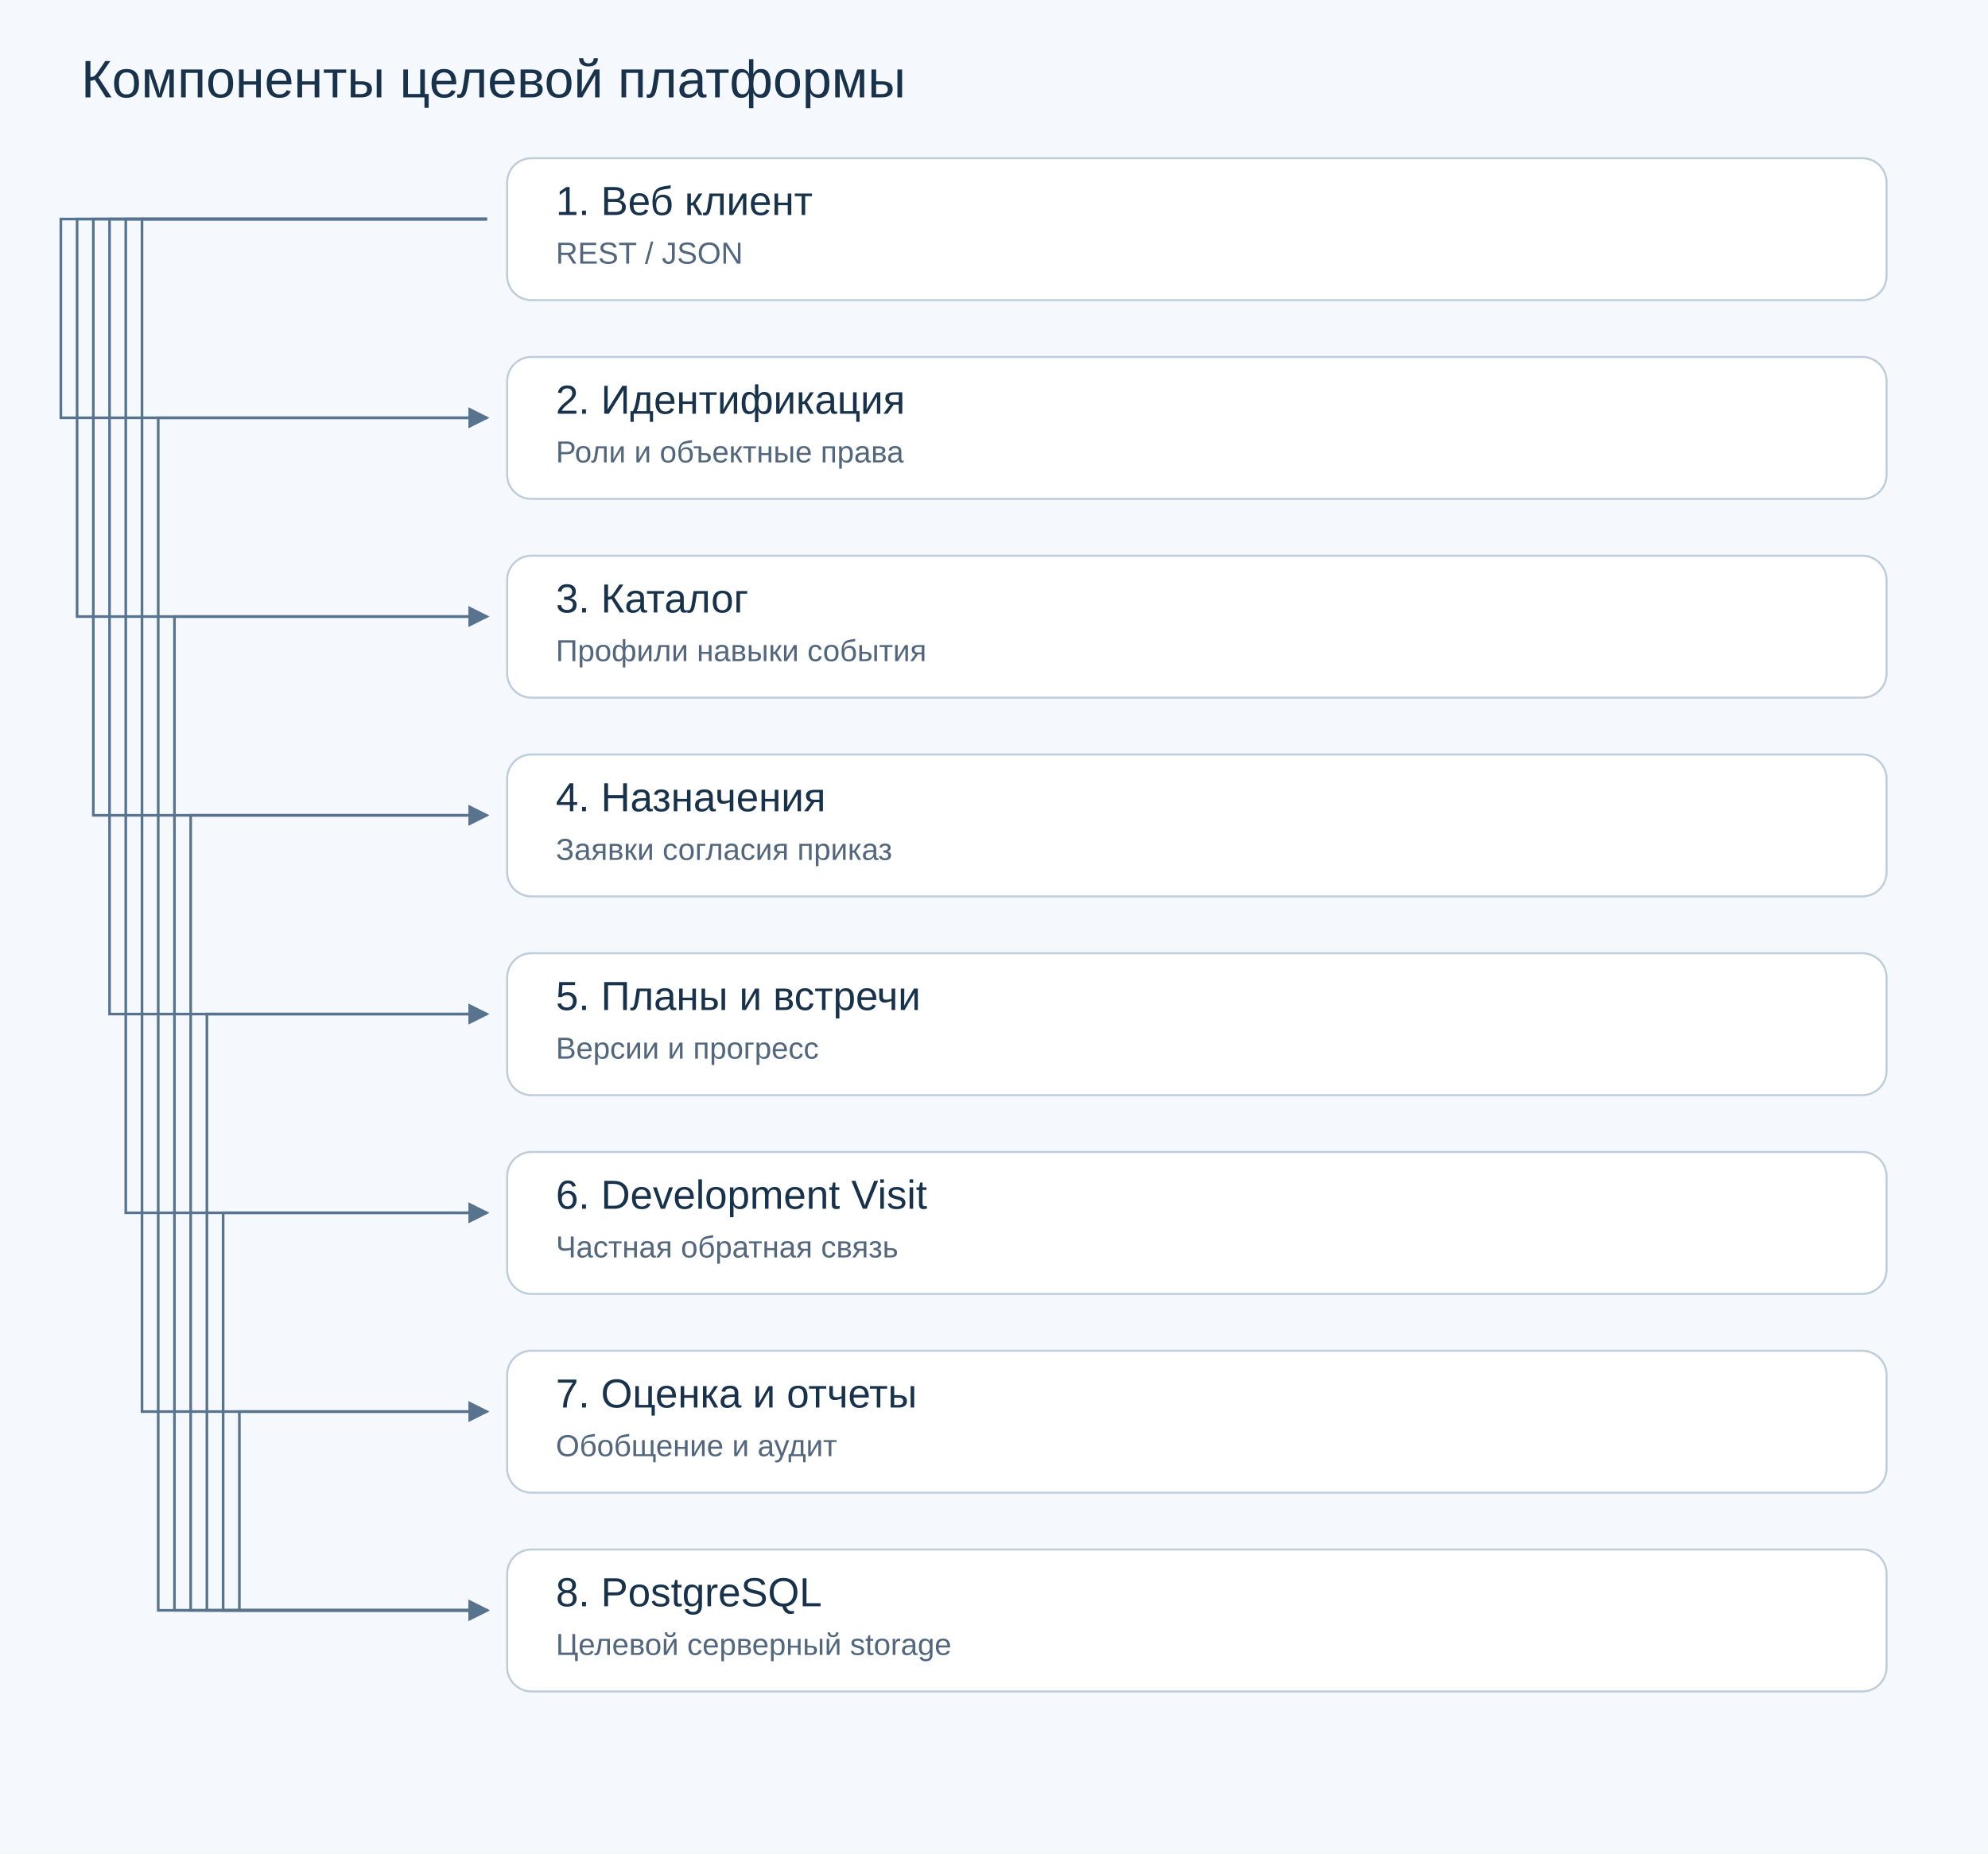
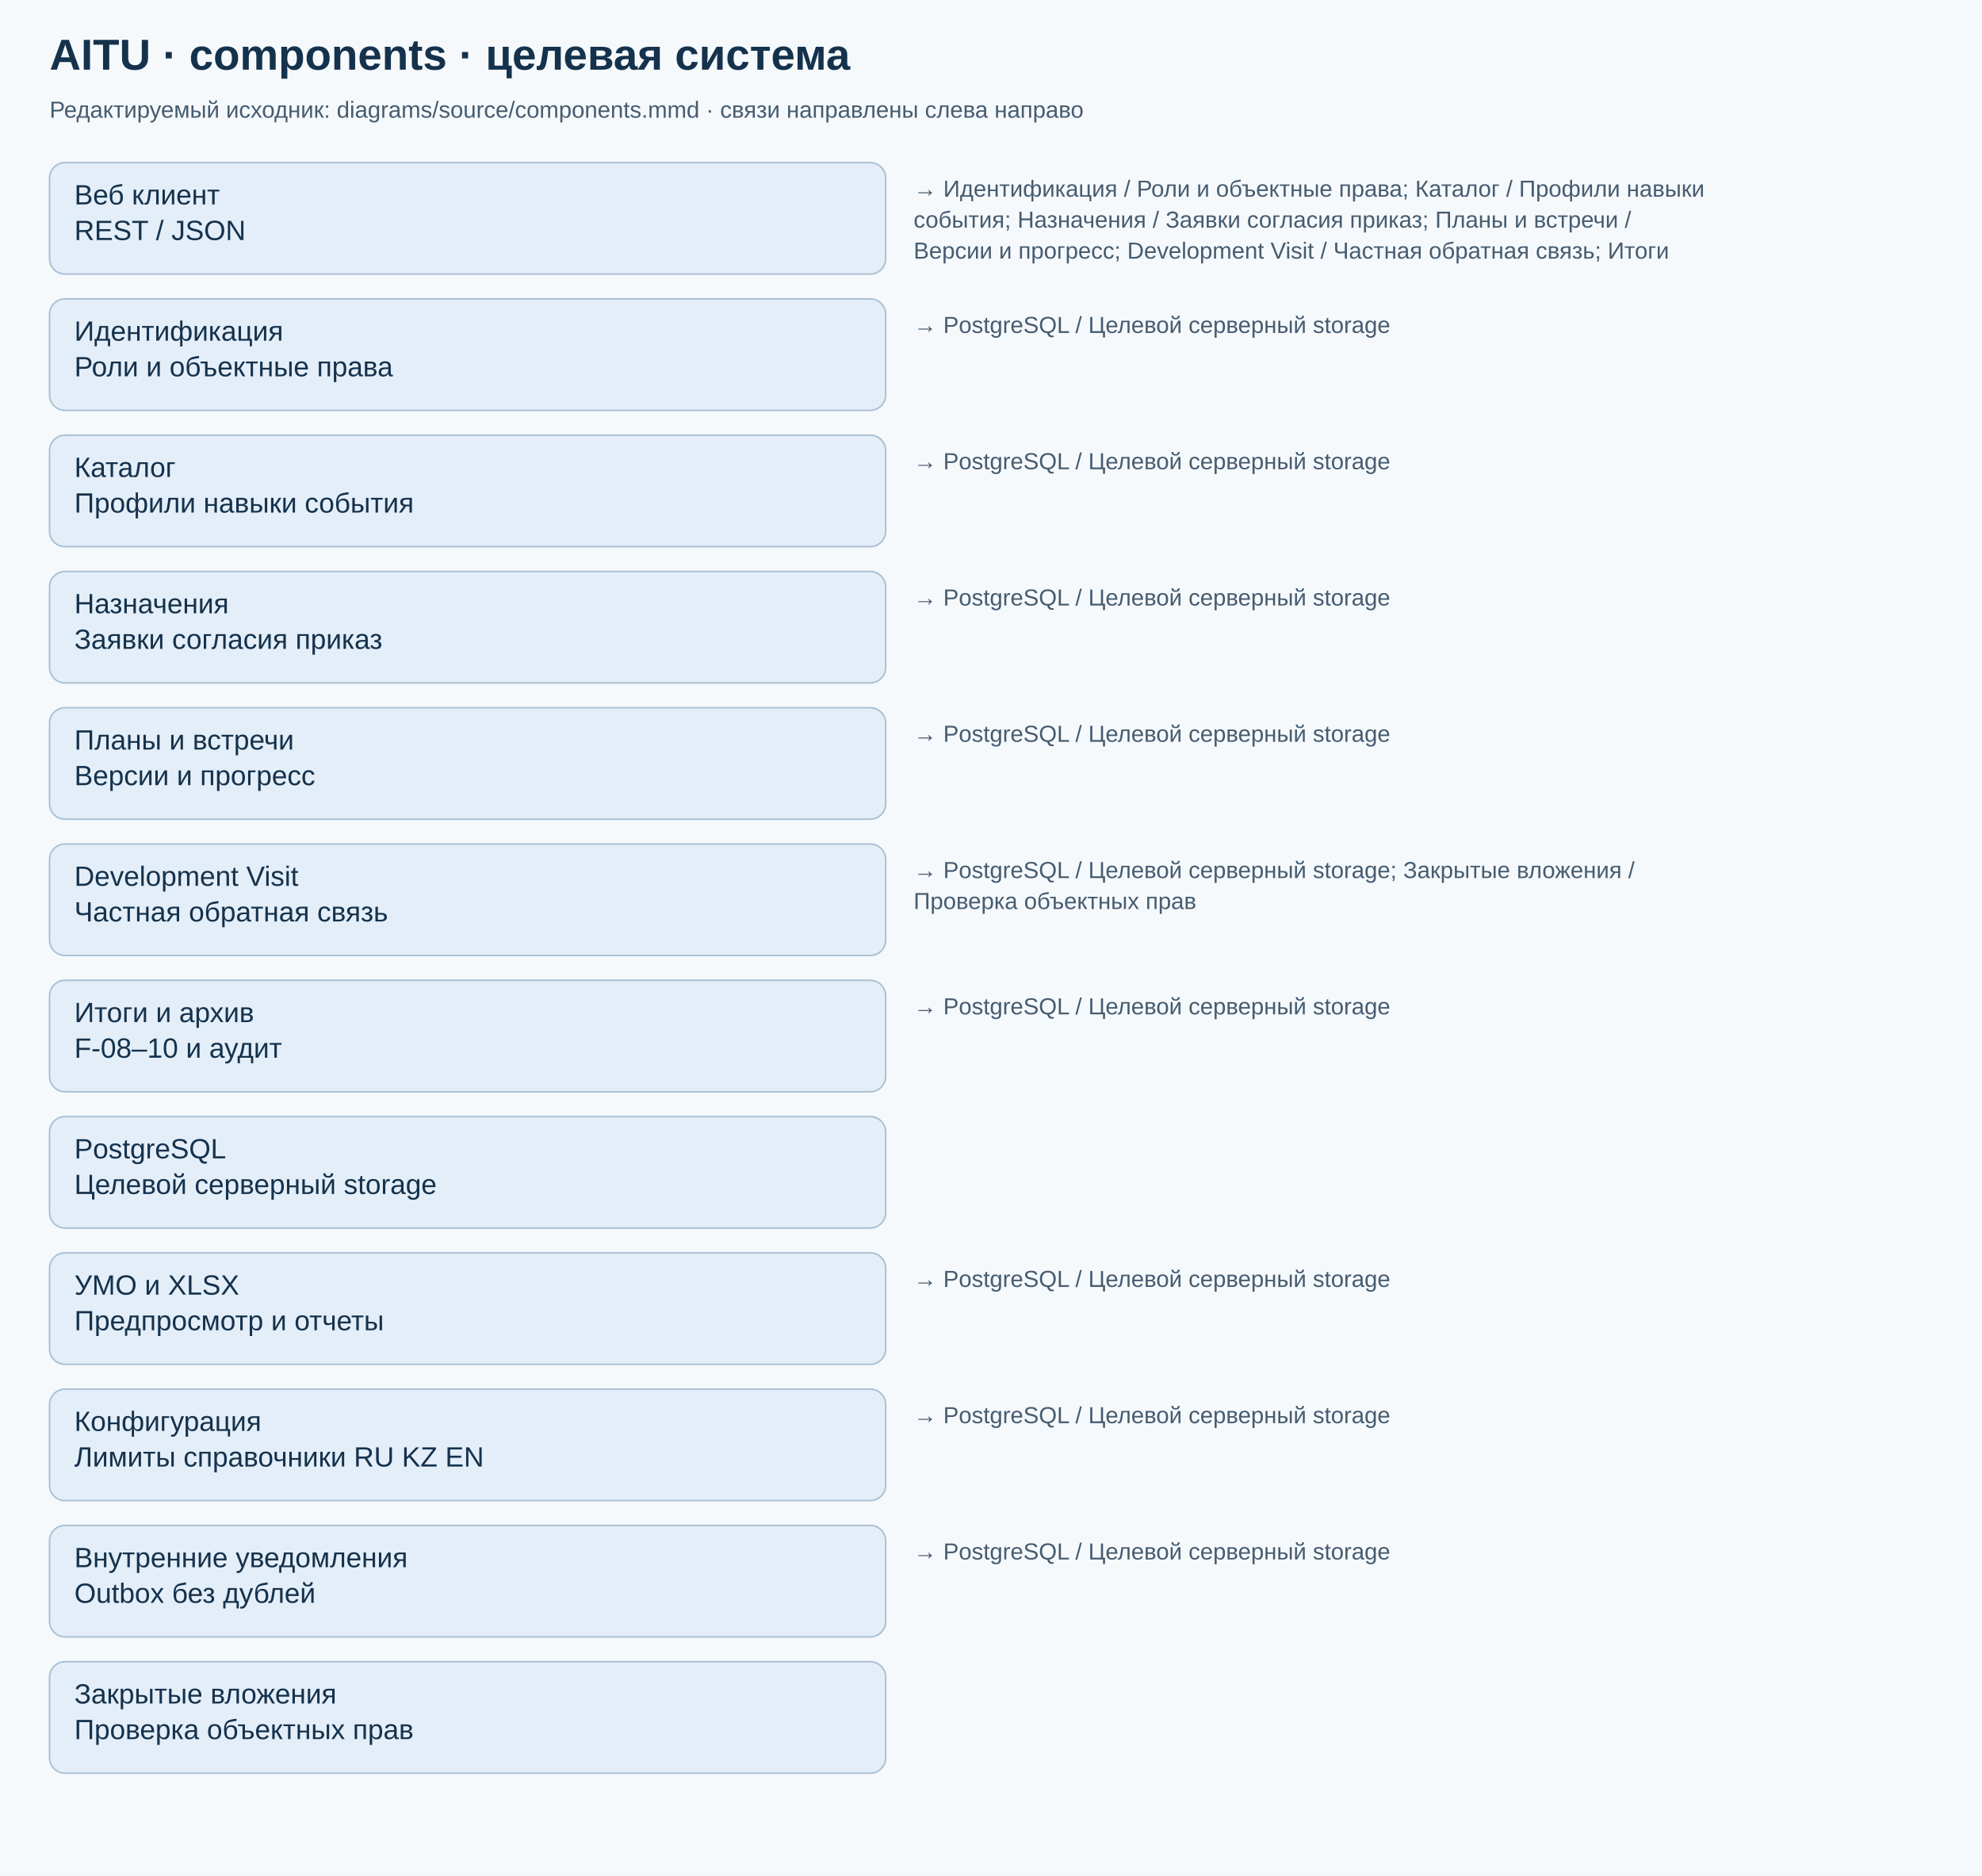
- <svg xmlns="http://www.w3.org/2000/svg" width="980" height="914" viewBox="0 0 980 914">
-   <defs>
-     <marker id="arrow" markerWidth="8" markerHeight="8" refX="7" refY="4" orient="auto">
-       <path d="M0 0L8 4L0 8" fill="#58738d" />
-     </marker>
-   </defs>
-   <rect width="100%" height="100%" fill="#f5f8fc" />
-   <g font-family="Arial, sans-serif">
-     <text x="40" y="48" font-size="26" fill="#18324c">Компоненты целевой платформы</text>
-     <path d="M240 108H30V206H240" fill="none" stroke="#58738d" stroke-width="1.3" marker-end="url(#arrow)" />
-     <path d="M240 108H38V304H240" fill="none" stroke="#58738d" stroke-width="1.3" marker-end="url(#arrow)" />
-     <path d="M240 108H46V402H240" fill="none" stroke="#58738d" stroke-width="1.3" marker-end="url(#arrow)" />
-     <path d="M240 108H54V500H240" fill="none" stroke="#58738d" stroke-width="1.3" marker-end="url(#arrow)" />
-     <path d="M240 108H62V598H240" fill="none" stroke="#58738d" stroke-width="1.3" marker-end="url(#arrow)" />
-     <path d="M240 108H70V696H240" fill="none" stroke="#58738d" stroke-width="1.3" marker-end="url(#arrow)" />
-     <path d="M240 206H78V794H240" fill="none" stroke="#58738d" stroke-width="1.3" marker-end="url(#arrow)" />
-     <path d="M240 304H86V794H240" fill="none" stroke="#58738d" stroke-width="1.3" marker-end="url(#arrow)" />
-     <path d="M240 402H94V794H240" fill="none" stroke="#58738d" stroke-width="1.3" marker-end="url(#arrow)" />
-     <path d="M240 500H102V794H240" fill="none" stroke="#58738d" stroke-width="1.3" marker-end="url(#arrow)" />
-     <path d="M240 598H110V794H240" fill="none" stroke="#58738d" stroke-width="1.3" marker-end="url(#arrow)" />
-     <path d="M240 696H118V794H240" fill="none" stroke="#58738d" stroke-width="1.3" marker-end="url(#arrow)" />
-     <rect x="250" y="78" width="680" height="70" rx="12" fill="white" stroke="#becddb" />
-     <text x="274" y="106" font-size="20" fill="#18324c">1. Веб клиент</text>
-     <text x="274" y="130" font-size="15" fill="#52677e">REST / JSON</text>
-     <rect x="250" y="176" width="680" height="70" rx="12" fill="white" stroke="#becddb" />
-     <text x="274" y="204" font-size="20" fill="#18324c">2. Идентификация</text>
-     <text x="274" y="228" font-size="15" fill="#52677e">Роли и объектные права</text>
-     <rect x="250" y="274" width="680" height="70" rx="12" fill="white" stroke="#becddb" />
-     <text x="274" y="302" font-size="20" fill="#18324c">3. Каталог</text>
-     <text x="274" y="326" font-size="15" fill="#52677e">Профили навыки события</text>
-     <rect x="250" y="372" width="680" height="70" rx="12" fill="white" stroke="#becddb" />
-     <text x="274" y="400" font-size="20" fill="#18324c">4. Назначения</text>
-     <text x="274" y="424" font-size="15" fill="#52677e">Заявки согласия приказ</text>
-     <rect x="250" y="470" width="680" height="70" rx="12" fill="white" stroke="#becddb" />
-     <text x="274" y="498" font-size="20" fill="#18324c">5. Планы и встречи</text>
-     <text x="274" y="522" font-size="15" fill="#52677e">Версии и прогресс</text>
-     <rect x="250" y="568" width="680" height="70" rx="12" fill="white" stroke="#becddb" />
-     <text x="274" y="596" font-size="20" fill="#18324c">6. Development Visit</text>
-     <text x="274" y="620" font-size="15" fill="#52677e">Частная обратная связь</text>
-     <rect x="250" y="666" width="680" height="70" rx="12" fill="white" stroke="#becddb" />
-     <text x="274" y="694" font-size="20" fill="#18324c">7. Оценка и отчеты</text>
-     <text x="274" y="718" font-size="15" fill="#52677e">Обобщение и аудит</text>
-     <rect x="250" y="764" width="680" height="70" rx="12" fill="white" stroke="#becddb" />
-     <text x="274" y="792" font-size="20" fill="#18324c">8. PostgreSQL</text>
-     <text x="274" y="816" font-size="15" fill="#52677e">Целевой серверный storage</text>
-   </g>
+ <svg xmlns="http://www.w3.org/2000/svg" width="1280" height="1211" viewBox="0 0 1280 1211">
+   <style>text{font-family:Arial,sans-serif;fill:#15324d} .title{font-size:28px;font-weight:bold} .label{font-size:18px} .edge{font-size:15px;fill:#465c70}</style>
+   <rect width="100%" height="100%" fill="#f6f9fc" />
+   <text x="32" y="45" class="title">AITU · components · целевая система</text>
+   <text x="32" y="76" class="edge">Редактируемый исходник: diagrams/source/components.mmd · связи направлены слева направо</text>
+   <rect x="32" y="105" width="540" height="72" rx="10" fill="#e4eef8" stroke="#a9bfd3" />
+   <text x="48" y="132" class="label">Веб клиент</text>
+   <text x="48" y="155" class="label">REST / JSON</text>
+   <text x="590" y="127" class="edge"> → Идентификация / Роли и объектные права; Каталог / Профили навыки</text>
+   <text x="590" y="147" class="edge">события; Назначения / Заявки согласия приказ; Планы и встречи /</text>
+   <text x="590" y="167" class="edge">Версии и прогресс; Development Visit / Частная обратная связь; Итоги</text>
+   <rect x="32" y="193" width="540" height="72" rx="10" fill="#e4eef8" stroke="#a9bfd3" />
+   <text x="48" y="220" class="label">Идентификация</text>
+   <text x="48" y="243" class="label">Роли и объектные права</text>
+   <text x="590" y="215" class="edge"> → PostgreSQL / Целевой серверный storage</text>
+   <rect x="32" y="281" width="540" height="72" rx="10" fill="#e4eef8" stroke="#a9bfd3" />
+   <text x="48" y="308" class="label">Каталог</text>
+   <text x="48" y="331" class="label">Профили навыки события</text>
+   <text x="590" y="303" class="edge"> → PostgreSQL / Целевой серверный storage</text>
+   <rect x="32" y="369" width="540" height="72" rx="10" fill="#e4eef8" stroke="#a9bfd3" />
+   <text x="48" y="396" class="label">Назначения</text>
+   <text x="48" y="419" class="label">Заявки согласия приказ</text>
+   <text x="590" y="391" class="edge"> → PostgreSQL / Целевой серверный storage</text>
+   <rect x="32" y="457" width="540" height="72" rx="10" fill="#e4eef8" stroke="#a9bfd3" />
+   <text x="48" y="484" class="label">Планы и встречи</text>
+   <text x="48" y="507" class="label">Версии и прогресс</text>
+   <text x="590" y="479" class="edge"> → PostgreSQL / Целевой серверный storage</text>
+   <rect x="32" y="545" width="540" height="72" rx="10" fill="#e4eef8" stroke="#a9bfd3" />
+   <text x="48" y="572" class="label">Development Visit</text>
+   <text x="48" y="595" class="label">Частная обратная связь</text>
+   <text x="590" y="567" class="edge"> → PostgreSQL / Целевой серверный storage; Закрытые вложения /</text>
+   <text x="590" y="587" class="edge">Проверка объектных прав</text>
+   <rect x="32" y="633" width="540" height="72" rx="10" fill="#e4eef8" stroke="#a9bfd3" />
+   <text x="48" y="660" class="label">Итоги и архив</text>
+   <text x="48" y="683" class="label">F-08–10 и аудит</text>
+   <text x="590" y="655" class="edge"> → PostgreSQL / Целевой серверный storage</text>
+   <rect x="32" y="721" width="540" height="72" rx="10" fill="#e4eef8" stroke="#a9bfd3" />
+   <text x="48" y="748" class="label">PostgreSQL</text>
+   <text x="48" y="771" class="label">Целевой серверный storage</text>
+   <rect x="32" y="809" width="540" height="72" rx="10" fill="#e4eef8" stroke="#a9bfd3" />
+   <text x="48" y="836" class="label">УМО и XLSX</text>
+   <text x="48" y="859" class="label">Предпросмотр и отчеты</text>
+   <text x="590" y="831" class="edge"> → PostgreSQL / Целевой серверный storage</text>
+   <rect x="32" y="897" width="540" height="72" rx="10" fill="#e4eef8" stroke="#a9bfd3" />
+   <text x="48" y="924" class="label">Конфигурация</text>
+   <text x="48" y="947" class="label">Лимиты справочники RU KZ EN</text>
+   <text x="590" y="919" class="edge"> → PostgreSQL / Целевой серверный storage</text>
+   <rect x="32" y="985" width="540" height="72" rx="10" fill="#e4eef8" stroke="#a9bfd3" />
+   <text x="48" y="1012" class="label">Внутренние уведомления</text>
+   <text x="48" y="1035" class="label">Outbox без дублей</text>
+   <text x="590" y="1007" class="edge"> → PostgreSQL / Целевой серверный storage</text>
+   <rect x="32" y="1073" width="540" height="72" rx="10" fill="#e4eef8" stroke="#a9bfd3" />
+   <text x="48" y="1100" class="label">Закрытые вложения</text>
+   <text x="48" y="1123" class="label">Проверка объектных прав</text>
</svg>
